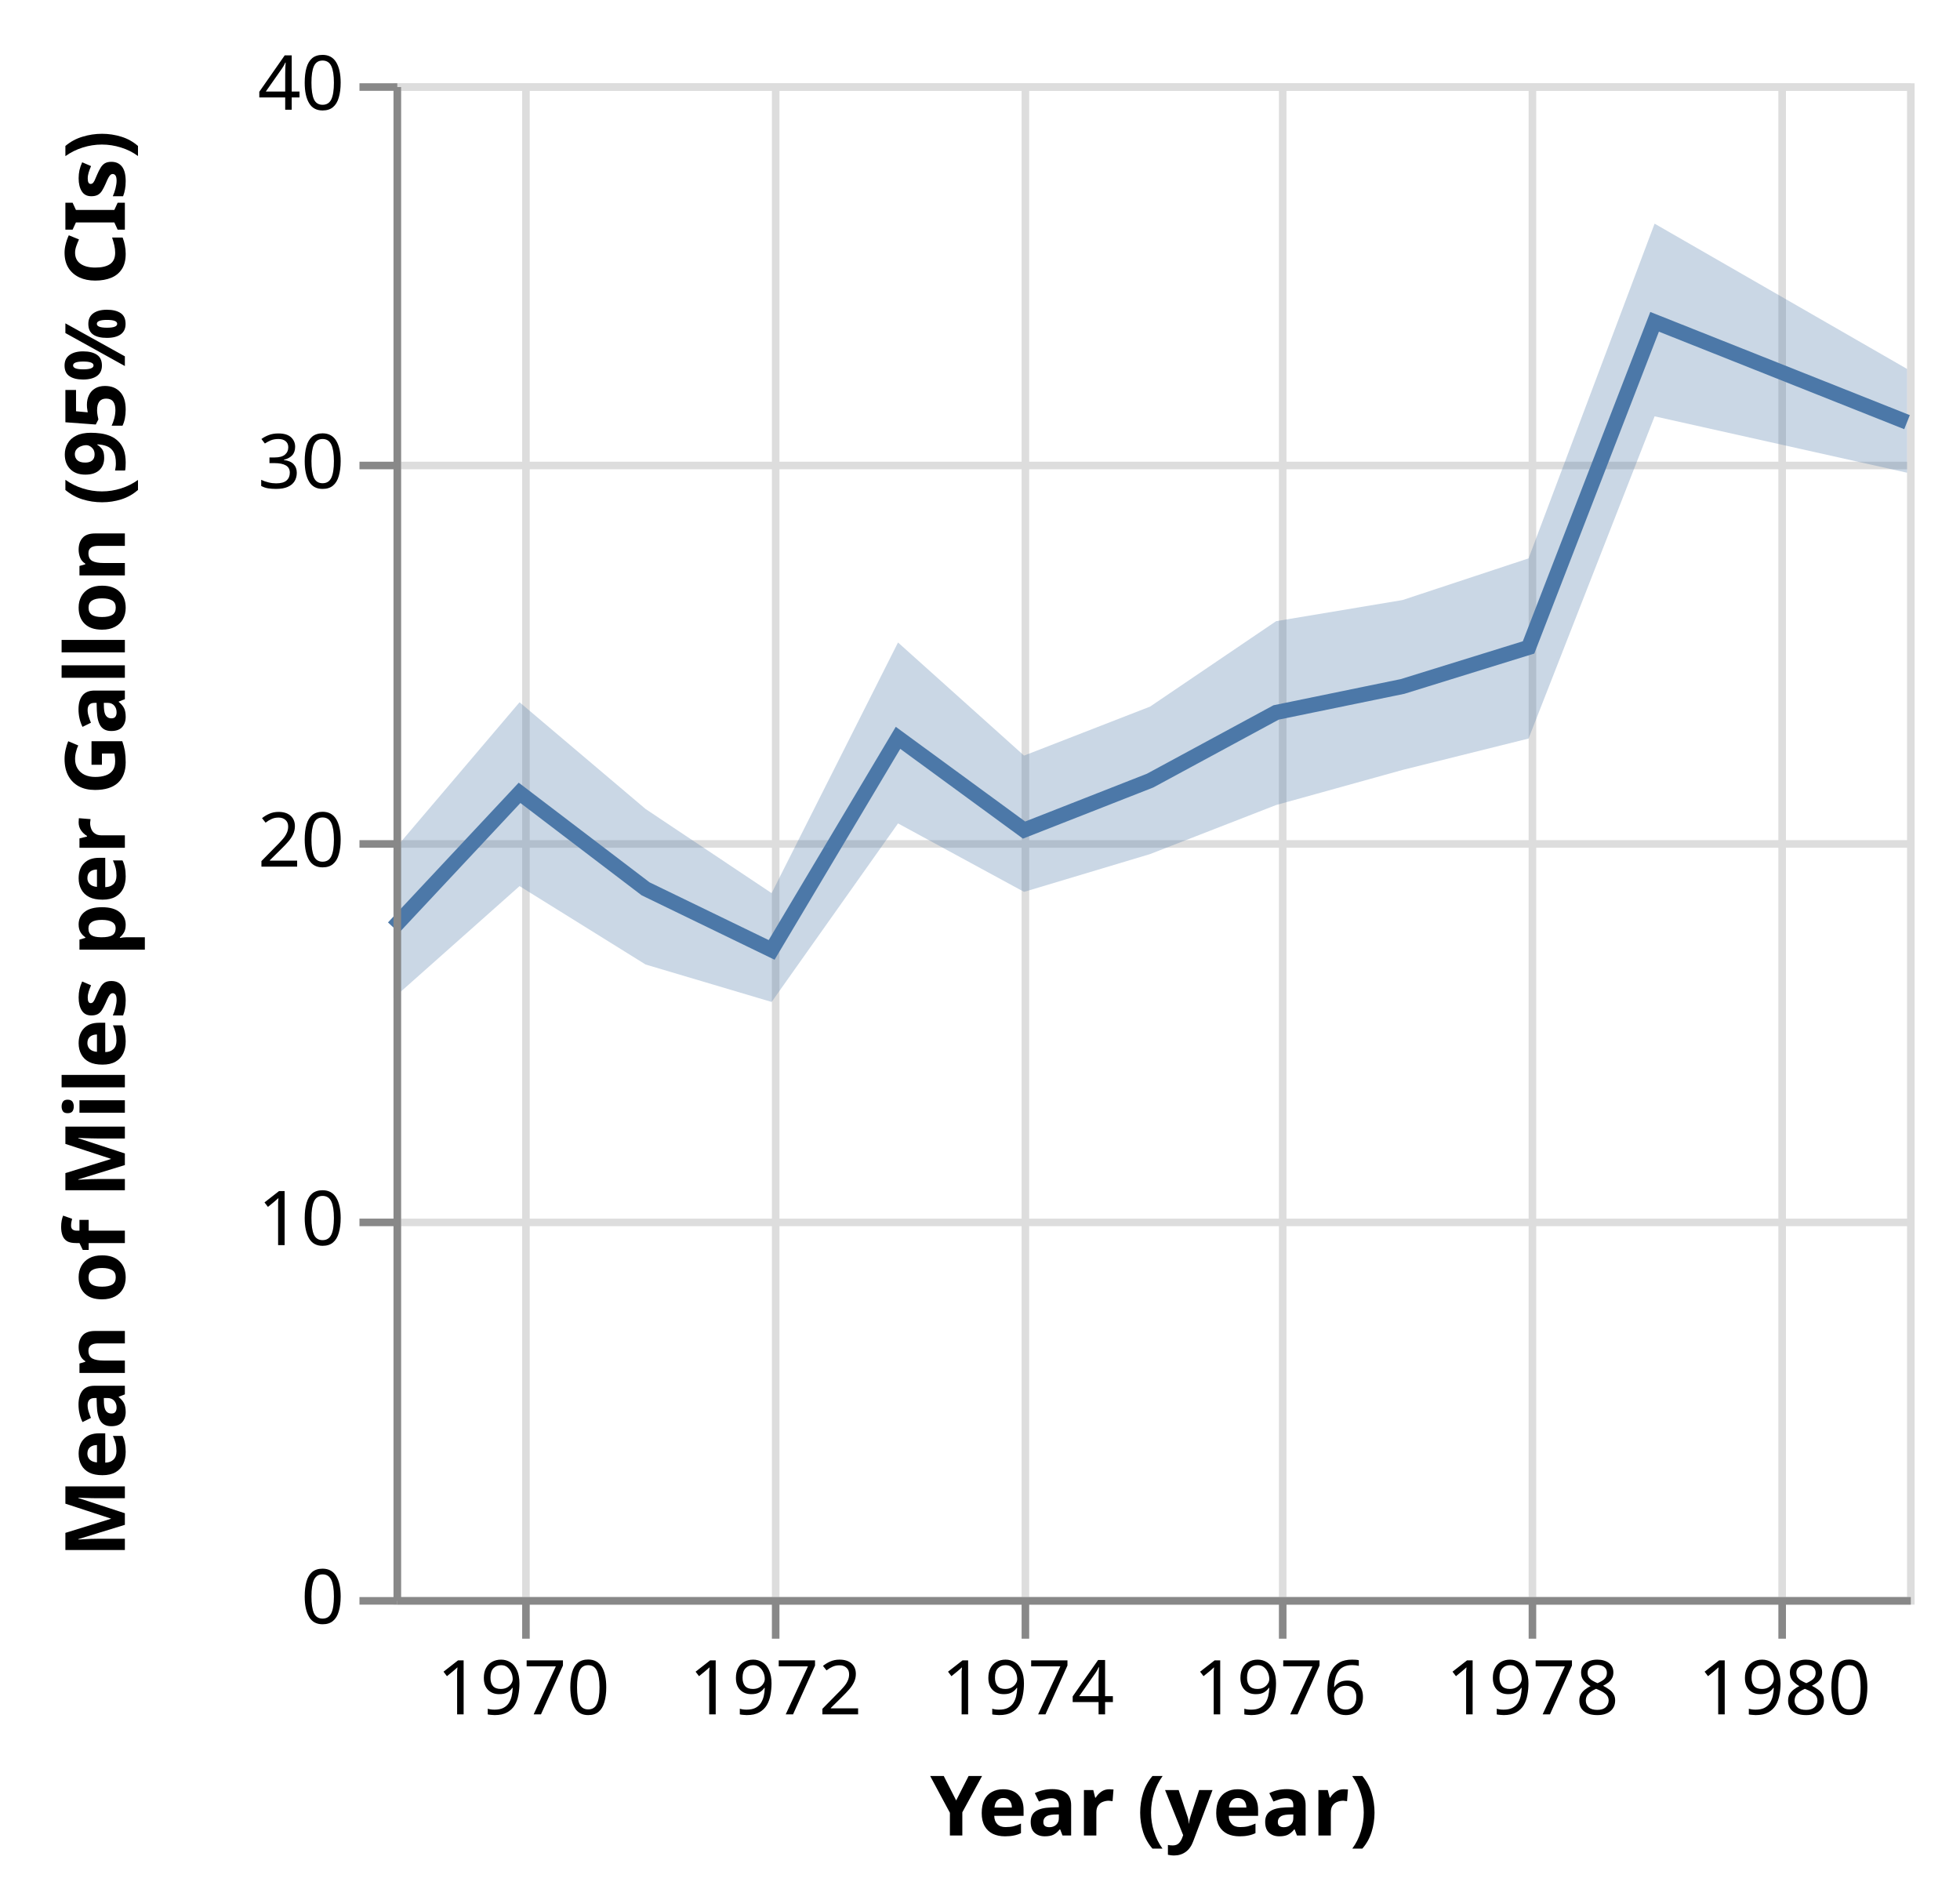
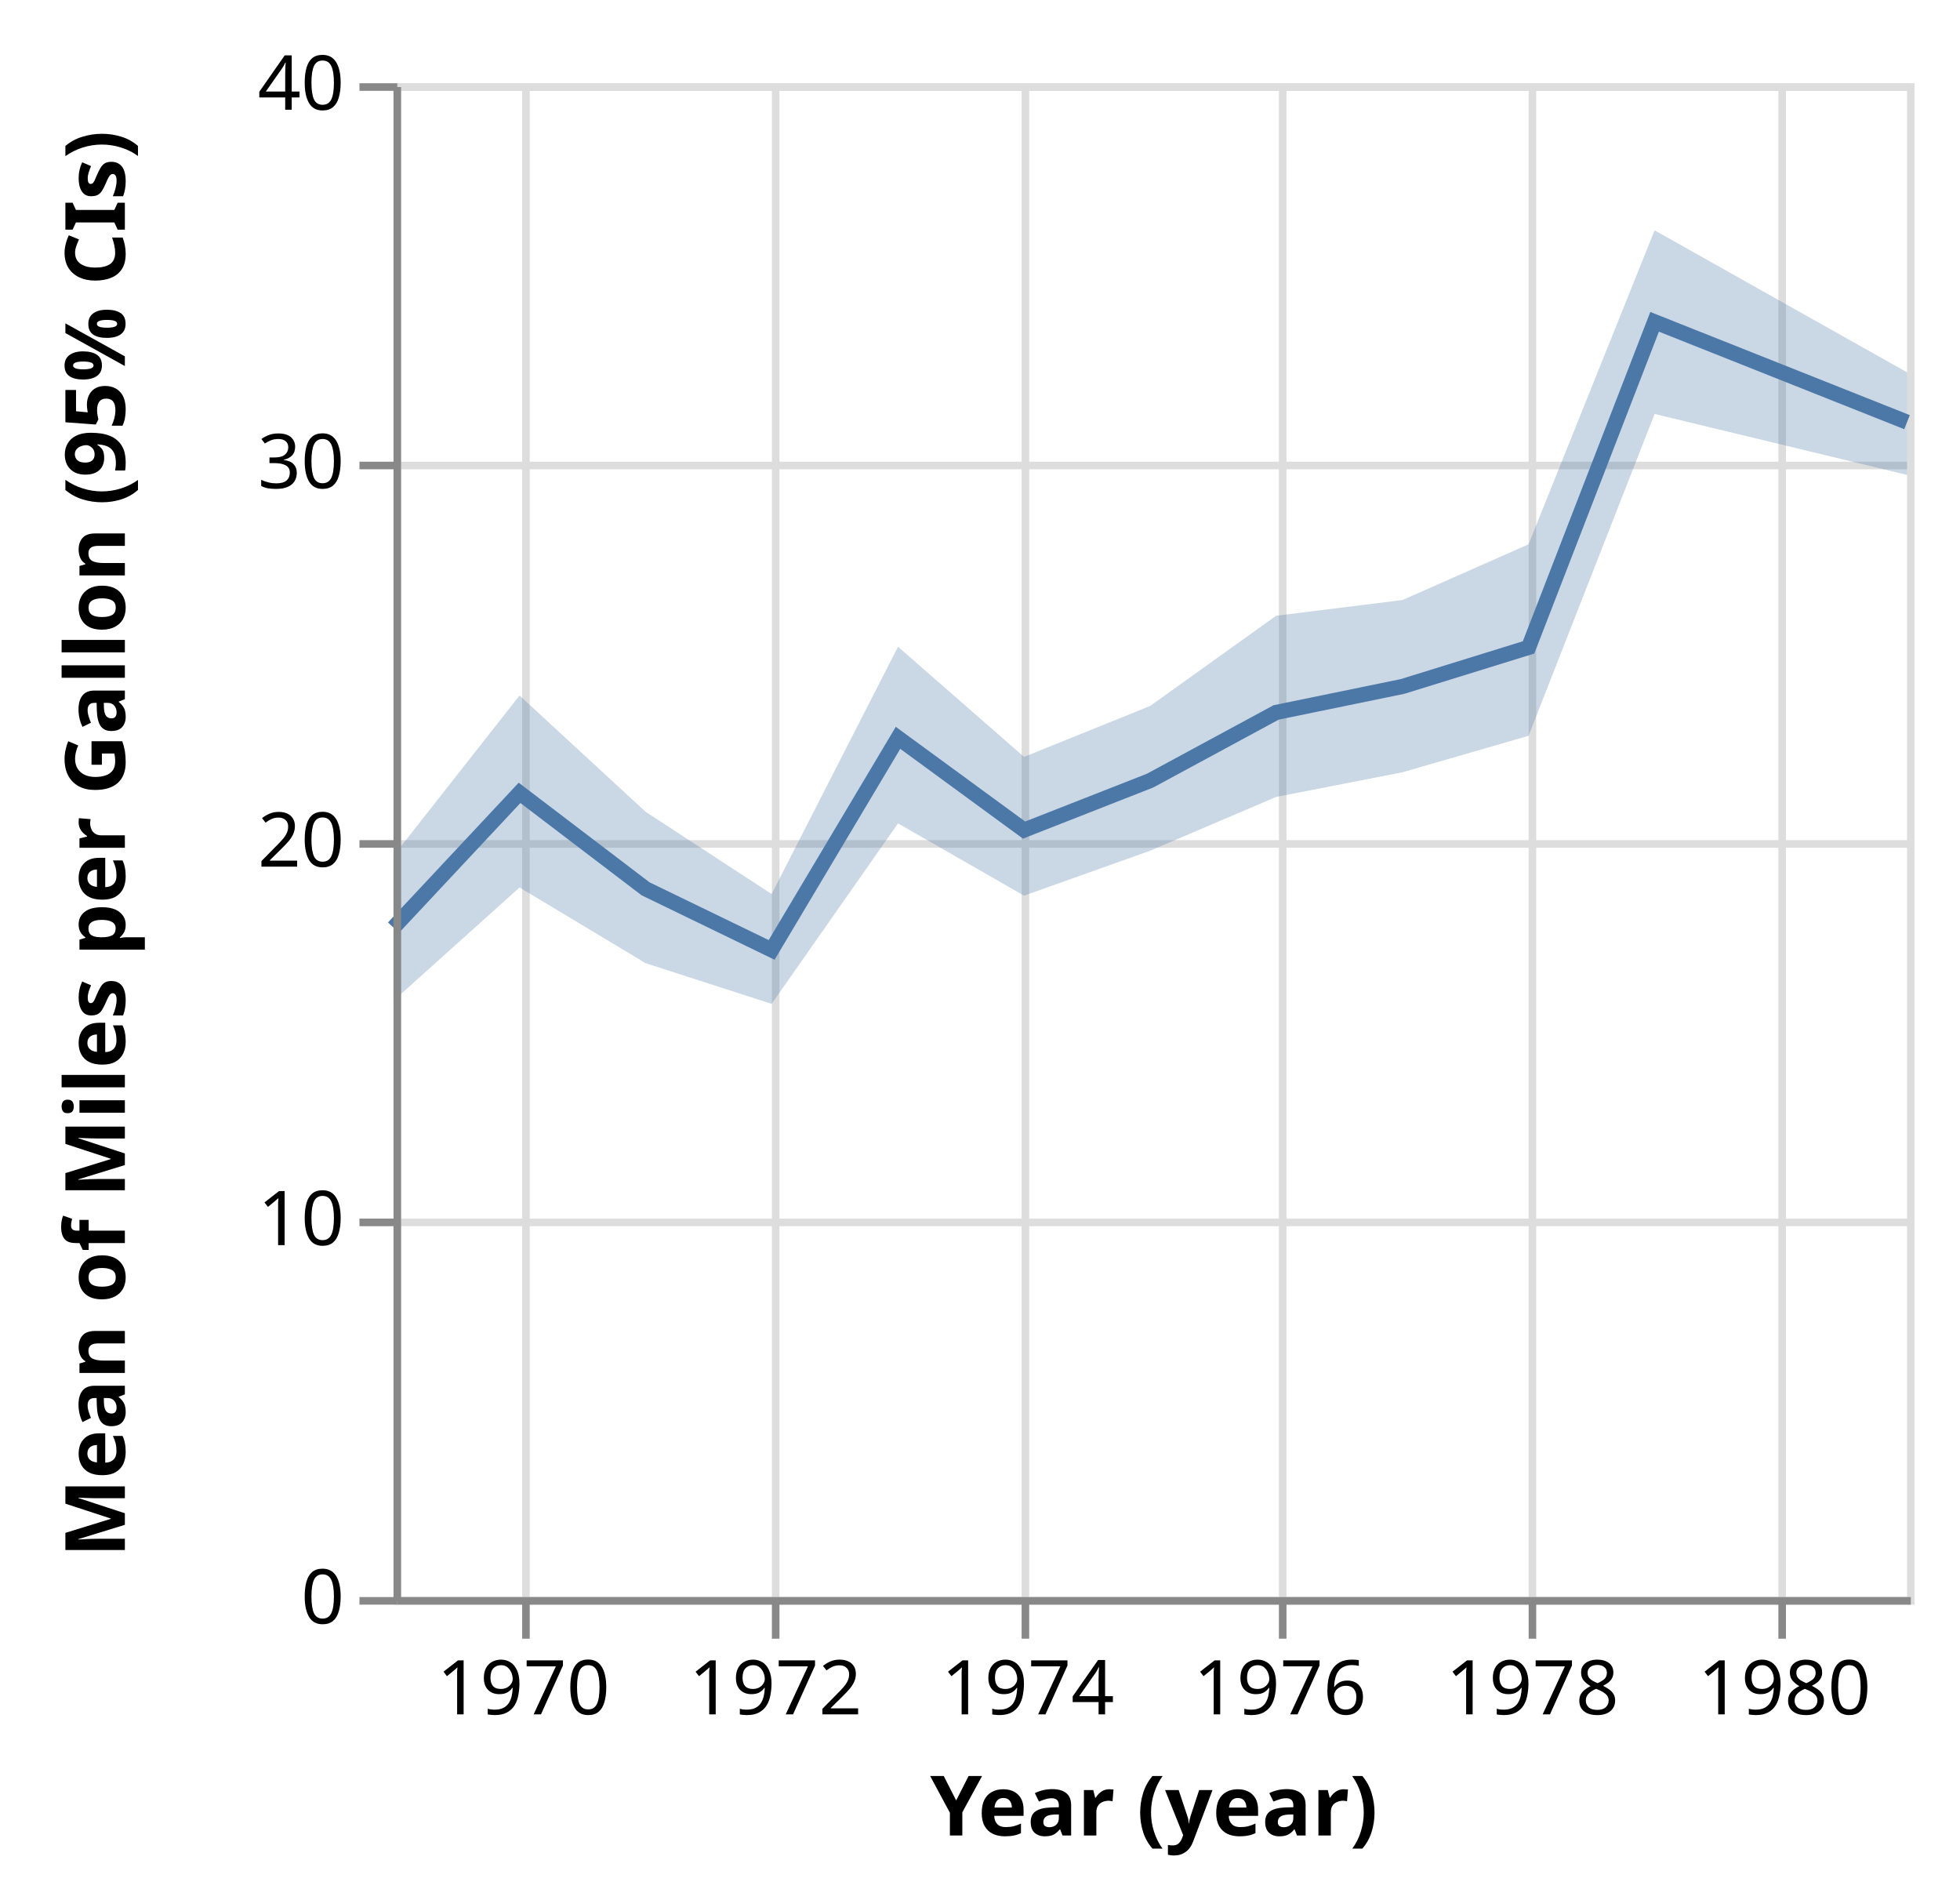
<svg xmlns="http://www.w3.org/2000/svg" class="marks" width="259" height="251" viewBox="0 0 259 251" version="1.1">
  <g transform="translate(52,11)">
    <g class="mark-group role-frame root">
      <g transform="translate(0,0)">
        <path class="background" d="M0.5,0.5h200v200h-200Z" style="fill: none; stroke: #ddd;" />
        <g>
          <g class="mark-group role-axis">
            <g transform="translate(0.5,200.5)">
              <path class="background" d="M0,0h0v0h0Z" style="pointer-events: none; fill: none;" />
              <g>
                <g class="mark-rule role-axis-grid" style="pointer-events: none;">
                  <line transform="translate(17,-200)" x2="0" y2="200" style="fill: none; stroke: #ddd; stroke-width: 1; opacity: 1;" />
                  <line transform="translate(50,-200)" x2="0" y2="200" style="fill: none; stroke: #ddd; stroke-width: 1; opacity: 1;" />
                  <line transform="translate(83,-200)" x2="0" y2="200" style="fill: none; stroke: #ddd; stroke-width: 1; opacity: 1;" />
                  <line transform="translate(117,-200)" x2="0" y2="200" style="fill: none; stroke: #ddd; stroke-width: 1; opacity: 1;" />
                  <line transform="translate(150,-200)" x2="0" y2="200" style="fill: none; stroke: #ddd; stroke-width: 1; opacity: 1;" />
                  <line transform="translate(183,-200)" x2="0" y2="200" style="fill: none; stroke: #ddd; stroke-width: 1; opacity: 1;" />
                </g>
              </g>
            </g>
          </g>
          <g class="mark-group role-axis">
            <g transform="translate(0.5,0.5)">
              <path class="background" d="M0,0h0v0h0Z" style="pointer-events: none; fill: none;" />
              <g>
                <g class="mark-rule role-axis-grid" style="pointer-events: none;">
                  <line transform="translate(0,200)" x2="200" y2="0" style="fill: none; stroke: #ddd; stroke-width: 1; opacity: 1;" />
                  <line transform="translate(0,150)" x2="200" y2="0" style="fill: none; stroke: #ddd; stroke-width: 1; opacity: 1;" />
                  <line transform="translate(0,100)" x2="200" y2="0" style="fill: none; stroke: #ddd; stroke-width: 1; opacity: 1;" />
                  <line transform="translate(0,50)" x2="200" y2="0" style="fill: none; stroke: #ddd; stroke-width: 1; opacity: 1;" />
                  <line transform="translate(0,0)" x2="200" y2="0" style="fill: none; stroke: #ddd; stroke-width: 1; opacity: 1;" />
                </g>
              </g>
            </g>
          </g>
          <g class="mark-area role-mark layer_0_marks">
-             <path d="M200,51.453L166.644,44.004L149.989,86.574L133.333,90.724L116.632,95.357L99.977,101.838L83.322,106.833L66.667,97.787L49.966,121.375L33.311,116.429L16.655,106.071L0,120.866L0,101.375L16.655,81.781L33.311,95.884L49.966,107L66.667,73.884L83.322,88.829L99.977,82.353L116.632,71.067L133.333,68.277L149.989,62.772L166.644,18.55L200,37.741Z" style="fill: #4c78a8; opacity: 0.3;" />
+             <path d="M200,51.742L166.644,43.69L149.989,86.209L133.333,91.028L116.632,94.288L99.977,101.397L83.322,107.333L66.667,97.782L49.966,121.628L33.311,116.25L16.655,106.25L0,121.207L0,102.069L16.655,80.888L33.311,96.25L49.966,107.119L66.667,74.444L83.322,89L99.977,82.274L116.632,70.353L133.333,68.275L149.989,60.913L166.644,19.431L200,38.189Z" style="fill: #4c78a8; opacity: 0.3;" />
          </g>
          <g class="mark-line role-mark layer_1_marks">
            <path d="M200,44.775L166.644,31.517L149.989,74.534L133.333,79.694L116.632,83.125L99.977,92.132L83.322,98.667L66.667,86.481L49.966,114.5L33.311,106.429L16.655,93.75L0,111.552" style="fill: none; stroke: #4c78a8; stroke-width: 2;" />
          </g>
          <g class="mark-group role-axis">
            <g transform="translate(0.5,200.5)">
              <path class="background" d="M0,0h0v0h0Z" style="pointer-events: none; fill: none;" />
              <g>
                <g class="mark-rule role-axis-tick" style="pointer-events: none;">
                  <line transform="translate(17,0)" x2="0" y2="5" style="fill: none; stroke: #888; stroke-width: 1; opacity: 1;" />
                  <line transform="translate(50,0)" x2="0" y2="5" style="fill: none; stroke: #888; stroke-width: 1; opacity: 1;" />
                  <line transform="translate(83,0)" x2="0" y2="5" style="fill: none; stroke: #888; stroke-width: 1; opacity: 1;" />
                  <line transform="translate(117,0)" x2="0" y2="5" style="fill: none; stroke: #888; stroke-width: 1; opacity: 1;" />
                  <line transform="translate(150,0)" x2="0" y2="5" style="fill: none; stroke: #888; stroke-width: 1; opacity: 1;" />
                  <line transform="translate(183,0)" x2="0" y2="5" style="fill: none; stroke: #888; stroke-width: 1; opacity: 1;" />
                </g>
                <g class="mark-text role-axis-label" style="pointer-events: none;">
                  <text text-anchor="middle" transform="translate(16.65526,15)" style="font: 10px sans-serif; fill: #000; opacity: 1;">1970</text>
                  <text text-anchor="middle" transform="translate(49.96578,15)" style="font: 10px sans-serif; fill: #000; opacity: 1;">1972</text>
                  <text text-anchor="middle" transform="translate(83.32193,15)" style="font: 10px sans-serif; fill: #000; opacity: 1;">1974</text>
                  <text text-anchor="middle" transform="translate(116.6324,15)" style="font: 10px sans-serif; fill: #000; opacity: 1;">1976</text>
                  <text text-anchor="middle" transform="translate(149.9886,15)" style="font: 10px sans-serif; fill: #000; opacity: 1;">1978</text>
                  <text text-anchor="middle" transform="translate(183.2991,15)" style="font: 10px sans-serif; fill: #000; opacity: 1;">1980</text>
                </g>
                <g class="mark-rule role-axis-domain" style="pointer-events: none;">
                  <line transform="translate(0,0)" x2="200" y2="0" style="fill: none; stroke: #888; stroke-width: 1; opacity: 1;" />
                </g>
                <g class="mark-text role-axis-title" style="pointer-events: none;">
                  <text text-anchor="middle" transform="translate(100,31)" style="font: bold 11px sans-serif; fill: #000; opacity: 1;">Year (year)</text>
                </g>
              </g>
            </g>
          </g>
          <g class="mark-group role-axis">
            <g transform="translate(0.5,0.5)">
              <path class="background" d="M0,0h0v0h0Z" style="pointer-events: none; fill: none;" />
              <g>
                <g class="mark-rule role-axis-tick" style="pointer-events: none;">
                  <line transform="translate(0,200)" x2="-5" y2="0" style="fill: none; stroke: #888; stroke-width: 1; opacity: 1;" />
                  <line transform="translate(0,150)" x2="-5" y2="0" style="fill: none; stroke: #888; stroke-width: 1; opacity: 1;" />
                  <line transform="translate(0,100)" x2="-5" y2="0" style="fill: none; stroke: #888; stroke-width: 1; opacity: 1;" />
                  <line transform="translate(0,50)" x2="-5" y2="0" style="fill: none; stroke: #888; stroke-width: 1; opacity: 1;" />
                  <line transform="translate(0,0)" x2="-5" y2="0" style="fill: none; stroke: #888; stroke-width: 1; opacity: 1;" />
                </g>
                <g class="mark-text role-axis-label" style="pointer-events: none;">
                  <text text-anchor="end" transform="translate(-7,203)" style="font: 10px sans-serif; fill: #000; opacity: 1;">0</text>
                  <text text-anchor="end" transform="translate(-7,153)" style="font: 10px sans-serif; fill: #000; opacity: 1;">10</text>
                  <text text-anchor="end" transform="translate(-7,103)" style="font: 10px sans-serif; fill: #000; opacity: 1;">20</text>
                  <text text-anchor="end" transform="translate(-7,53)" style="font: 10px sans-serif; fill: #000; opacity: 1;">30</text>
                  <text text-anchor="end" transform="translate(-7,3)" style="font: 10px sans-serif; fill: #000; opacity: 1;">40</text>
                </g>
                <g class="mark-rule role-axis-domain" style="pointer-events: none;">
                  <line transform="translate(0,200)" x2="0" y2="-200" style="fill: none; stroke: #888; stroke-width: 1; opacity: 1;" />
                </g>
                <g class="mark-text role-axis-title" style="pointer-events: none;">
                  <text text-anchor="middle" transform="translate(-34,100) rotate(-90) translate(0,-2)" style="font: bold 11px sans-serif; fill: #000; opacity: 1;">Mean of Miles per Gallon (95% CIs)</text>
                </g>
              </g>
            </g>
          </g>
        </g>
      </g>
    </g>
  </g>
</svg>
